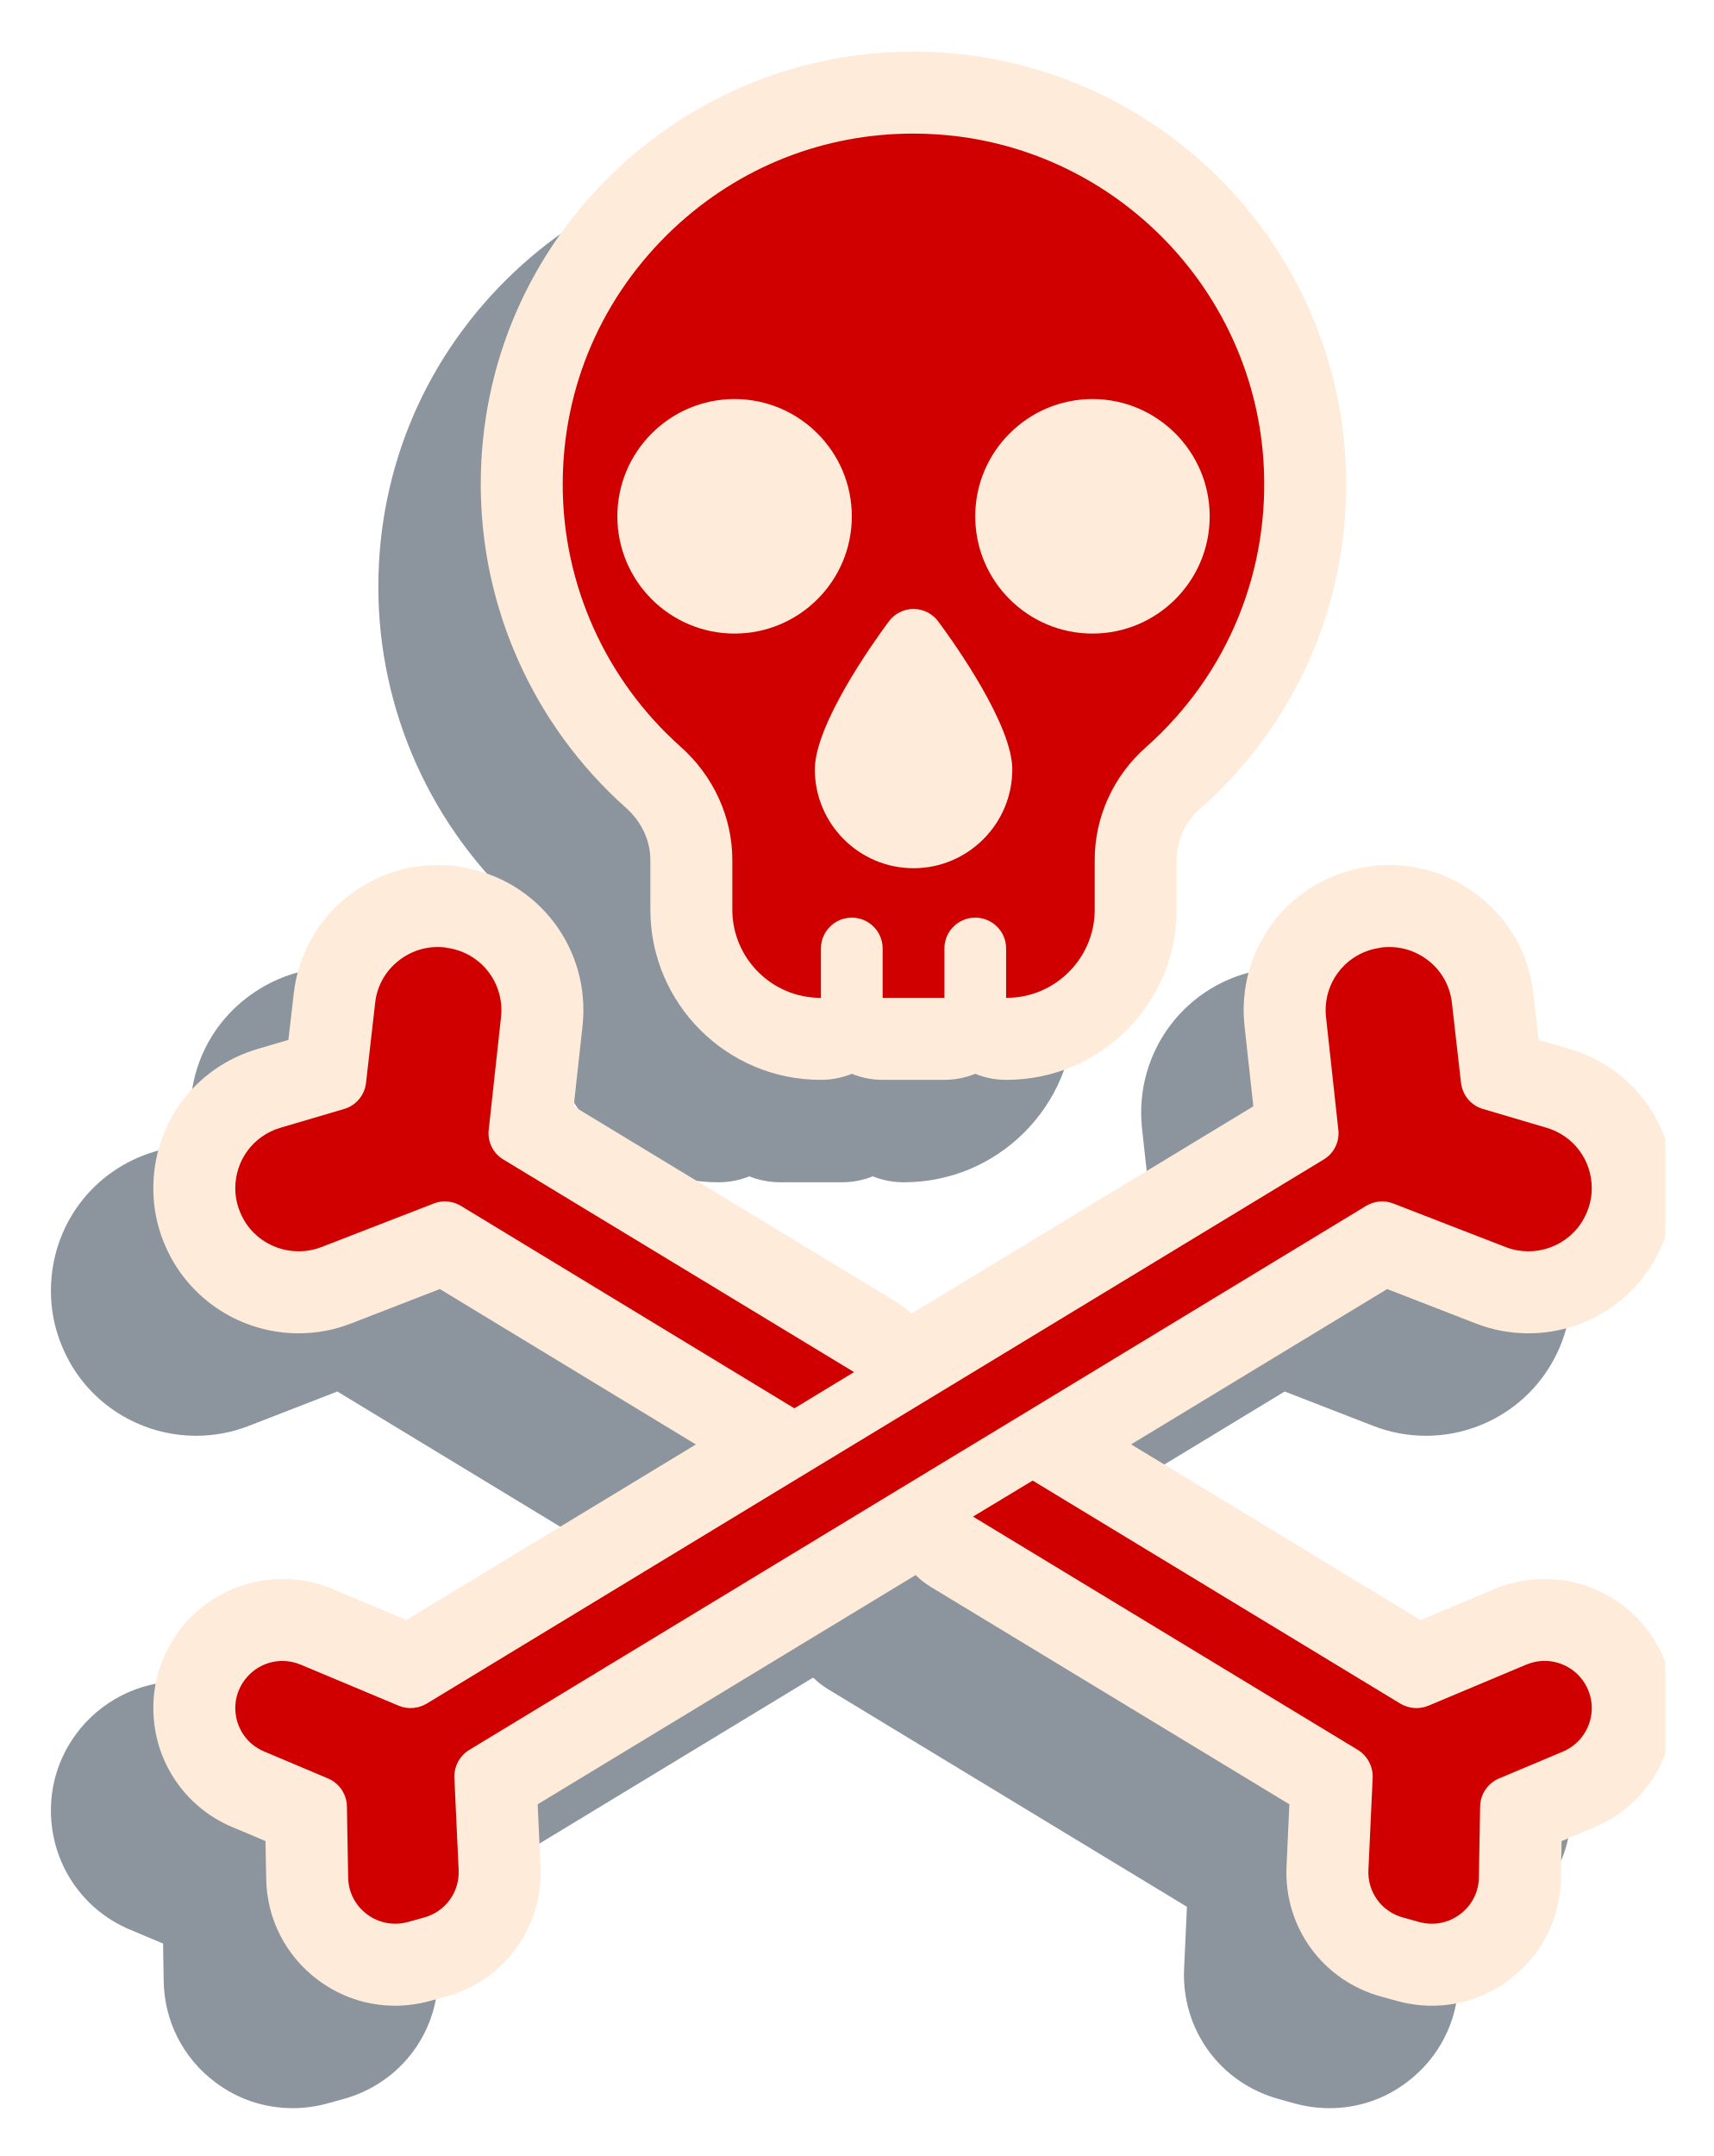
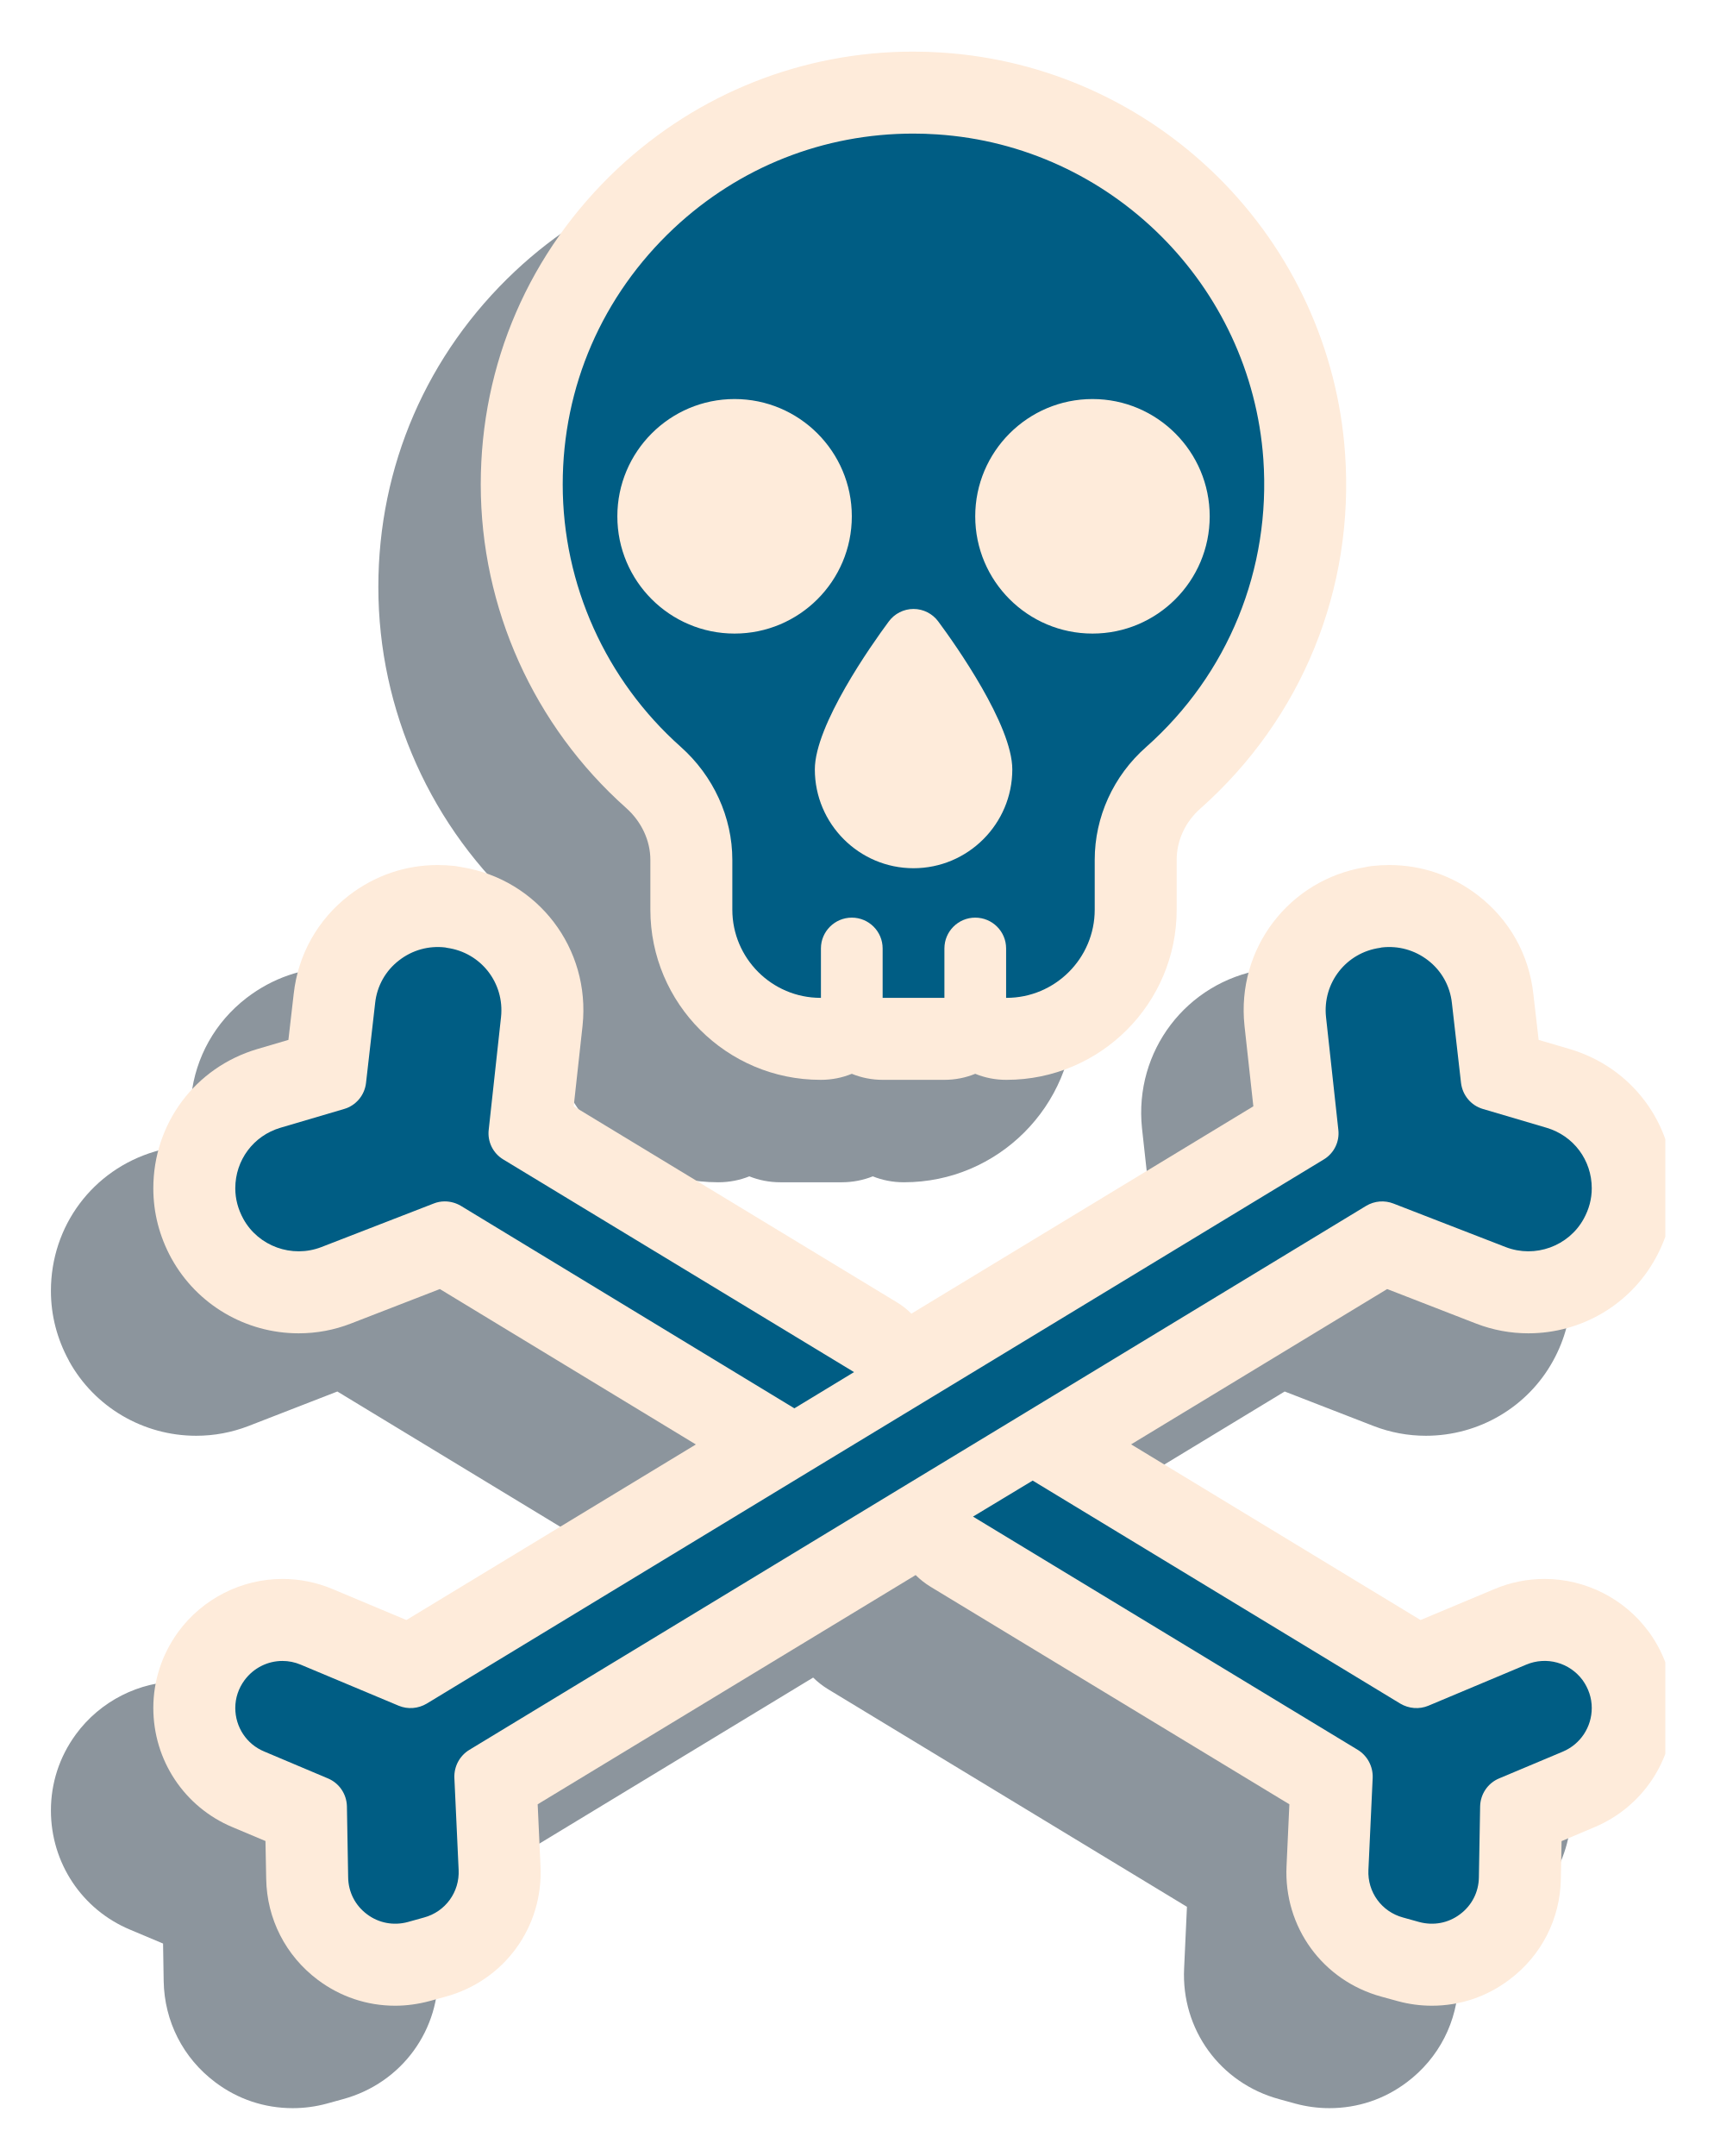
<svg xmlns="http://www.w3.org/2000/svg" width="500" zoomAndPan="magnify" viewBox="428.98 281.73 75.61 95.058" height="629" preserveAspectRatio="xMidYMid meet" version="1.0">
  <defs>
    <filter x="0%" y="0%" width="100%" height="100%" id="0f2955181c">
      <feColorMatrix values="0 0 0 0 1 0 0 0 0 1 0 0 0 0 1 0 0 0 1 0" color-interpolation-filters="sRGB" />
    </filter>
    <g />
    <clipPath id="8293b4067a">
      <path d="M 9 279 L 137 279 L 137 404.77 L 9 404.77 Z M 9 279 " clip-rule="nonzero" />
    </clipPath>
    <clipPath id="cb12c16a13">
      <path d="M 16 272.77 L 143.898 272.77 L 143.898 398 L 16 398 Z M 16 272.77 " clip-rule="nonzero" />
    </clipPath>
    <clipPath id="fd2cf74cd4">
      <rect x="0" width="124" y="0" height="42" />
    </clipPath>
    <clipPath id="e88c69aa80">
      <path d="M 158.836 314.453 L 247.336 314.453 L 247.336 354.953 L 158.836 354.953 Z M 158.836 314.453 " clip-rule="nonzero" />
    </clipPath>
    <clipPath id="96e876844d">
      <path d="M 1 0.453 L 89 0.453 L 89 40.953 L 1 40.953 Z M 1 0.453 " clip-rule="nonzero" />
    </clipPath>
    <clipPath id="4c7d72e039">
      <rect x="0" width="90" y="0" height="41" />
    </clipPath>
    <clipPath id="7960631197">
      <path d="M 532.277 314.453 L 620.777 314.453 L 620.777 354.953 L 532.277 354.953 Z M 532.277 314.453 " clip-rule="nonzero" />
    </clipPath>
    <clipPath id="4dd0fe64b6">
      <path d="M 0.32 0.453 L 88.742 0.453 L 88.742 40.953 L 0.32 40.953 Z M 0.32 0.453 " clip-rule="nonzero" />
    </clipPath>
    <clipPath id="ec0af86390">
      <rect x="0" width="89" y="0" height="41" />
    </clipPath>
    <mask id="8224891640">
      <g filter="url(#0f2955181c)">
        <rect x="-79.2" width="950.4" fill="#000000" y="-61.2" height="734.4" fill-opacity="0.17" />
      </g>
    </mask>
    <clipPath id="0dd7a5bd50">
      <path d="M 0.609 5 L 84 5 L 84 98.457 L 0.609 98.457 Z M 0.609 5 " clip-rule="nonzero" />
    </clipPath>
    <clipPath id="394cd34058">
      <path d="M 5 0.957 L 88.16 0.957 L 88.16 94 L 5 94 Z M 5 0.957 " clip-rule="nonzero" />
    </clipPath>
    <clipPath id="90034587f6">
      <rect x="0" width="89" y="0" height="99" />
    </clipPath>
    <clipPath id="de4fab0a00">
      <path d="M 431.219 324 L 499 324 L 499 374.707 L 431.219 374.707 Z M 431.219 324 " clip-rule="nonzero" />
    </clipPath>
    <clipPath id="c3897b4e3e">
      <path d="M 450 283.957 L 489 283.957 L 489 330 L 450 330 Z M 450 283.957 " clip-rule="nonzero" />
    </clipPath>
    <clipPath id="68b22a6721">
      <path d="M 435 319 L 502.469 319 L 502.469 371 L 435 371 Z M 435 319 " clip-rule="nonzero" />
    </clipPath>
    <mask id="ecb4d88b8d">
      <g filter="url(#0f2955181c)">
        <rect x="-79.2" width="950.4" fill="#000000" y="-61.2" height="734.4" fill-opacity="0.17" />
      </g>
    </mask>
    <clipPath id="8f2087efe9">
      <path d="M 0 0.238 L 46.559 0.238 L 46.559 55.922 L 0 55.922 Z M 0 0.238 " clip-rule="nonzero" />
    </clipPath>
    <clipPath id="37af41a4af">
      <rect x="0" width="47" y="0" height="56" />
    </clipPath>
    <clipPath id="3ff3337fb8">
      <rect x="0" width="47" y="0" height="56" />
    </clipPath>
    <mask id="25f21f1ab3">
      <g filter="url(#0f2955181c)">
        <rect x="-79.2" width="950.4" fill="#000000" y="-61.2" height="734.4" fill-opacity="0.17" />
      </g>
    </mask>
    <clipPath id="d819ec1e09">
      <rect x="0" width="108" y="0" height="62" />
    </clipPath>
    <clipPath id="3ea00875d3">
      <path d="M 0.281 6 L 89 6 L 89 112.785 L 0.281 112.785 Z M 0.281 6 " clip-rule="nonzero" />
    </clipPath>
    <clipPath id="69da394bfc">
      <path d="M 6 0.637 L 93.602 0.637 L 93.602 108 L 6 108 Z M 6 0.637 " clip-rule="nonzero" />
    </clipPath>
    <clipPath id="02f7878e28">
      <path d="M 40.035 11 L 83 11 L 83 54.734 L 40.035 54.734 Z M 40.035 11 " clip-rule="nonzero" />
    </clipPath>
    <clipPath id="c97f081f25">
      <path d="M 42 9.668 L 85.098 9.668 L 85.098 53 L 42 53 Z M 42 9.668 " clip-rule="nonzero" />
    </clipPath>
    <clipPath id="56b8a0cad3">
      <path d="M 40.035 13 L 81 13 L 81 52.812 L 40.035 52.812 Z M 40.035 13 " clip-rule="nonzero" />
    </clipPath>
    <clipPath id="29b9ec01e2">
      <path d="M 42 11.531 L 82.348 11.531 L 82.348 51 L 42 51 Z M 42 11.531 " clip-rule="nonzero" />
    </clipPath>
    <clipPath id="a9035606aa">
      <rect x="0" width="94" y="0" height="114" />
    </clipPath>
  </defs>
  <g id="bad-appraisal-skull">
    <path fill="#8c959d" d="M 468.879 333.859 L 468.855 333.859 C 468.375 333.859 467.914 333.766 467.496 333.598 C 467.074 333.766 466.613 333.859 466.133 333.859 L 463.41 333.859 C 462.926 333.859 462.469 333.766 462.047 333.598 C 461.629 333.766 461.168 333.859 460.688 333.859 L 460.664 333.859 C 456.523 333.859 453.16 330.492 453.16 326.355 L 453.16 324.16 C 453.16 323.309 452.77 322.473 452.086 321.867 C 448.012 318.242 445.676 313.039 445.676 307.598 C 445.676 302.27 447.82 297.32 451.711 293.664 C 455.262 290.332 459.895 288.5 464.762 288.5 C 465.18 288.5 465.605 288.512 466.027 288.539 C 470.621 288.84 474.953 290.797 478.23 294.055 C 481.508 297.309 483.488 301.629 483.816 306.219 C 484.238 312.203 481.914 317.914 477.434 321.887 C 476.766 322.477 476.383 323.301 476.383 324.156 L 476.383 326.355 C 476.383 330.492 473.016 333.859 468.879 333.859 " fill-opacity="1" fill-rule="nonzero" />
    <g clip-path="url(#de4fab0a00)">
      <path fill="#8c959d" d="M 487.648 374.707 C 487.145 374.707 486.641 374.641 486.148 374.508 L 485.426 374.309 C 482.824 373.602 481.105 371.234 481.234 368.547 L 481.359 365.824 L 465.52 356.223 C 465.281 356.078 465.059 355.902 464.863 355.711 L 448.184 365.824 L 448.309 368.547 C 448.438 371.234 446.719 373.602 444.117 374.309 L 443.41 374.504 C 442.91 374.641 442.402 374.707 441.895 374.707 C 440.652 374.707 439.469 374.312 438.477 373.562 C 437.062 372.5 436.234 370.879 436.203 369.105 L 436.176 367.445 L 434.719 366.832 C 432.594 365.945 431.227 363.883 431.227 361.574 C 431.227 360.367 431.602 359.211 432.32 358.227 L 432.328 358.215 C 433.398 356.754 435.117 355.879 436.922 355.879 C 437.68 355.879 438.418 356.027 439.121 356.32 L 442.395 357.695 L 455.168 349.945 L 443.867 343.09 L 439.945 344.613 C 439.203 344.898 438.43 345.043 437.637 345.043 C 435.301 345.043 433.152 343.781 432.027 341.746 L 432.02 341.727 C 431.492 340.758 431.227 339.723 431.227 338.648 C 431.227 335.789 433.066 333.32 435.805 332.504 L 437.188 332.098 L 437.418 330.07 C 437.609 328.336 438.477 326.793 439.859 325.727 C 441.004 324.848 442.355 324.383 443.773 324.383 C 444.027 324.383 444.285 324.398 444.535 324.43 C 444.629 324.441 444.723 324.457 444.816 324.473 L 444.832 324.477 C 448.191 325.023 450.523 328.062 450.168 331.473 L 449.777 335.027 L 464.02 343.664 C 464.262 343.812 464.48 343.984 464.68 344.18 L 479.766 335.027 L 479.375 331.473 C 479.02 328.07 481.34 325.039 484.684 324.48 C 484.789 324.461 484.898 324.441 485.004 324.43 C 485.258 324.398 485.512 324.383 485.766 324.383 C 487.188 324.383 488.539 324.848 489.676 325.719 C 491.066 326.793 491.934 328.336 492.125 330.07 L 492.355 332.102 L 493.727 332.504 C 496.473 333.316 498.316 335.785 498.316 338.648 C 498.316 339.73 498.047 340.773 497.516 341.738 C 496.395 343.777 494.242 345.043 491.902 345.043 C 491.113 345.043 490.336 344.898 489.598 344.613 L 485.672 343.09 L 474.371 349.945 L 487.148 357.695 L 490.406 356.324 C 491.117 356.027 491.859 355.879 492.617 355.879 C 494.418 355.879 496.133 356.746 497.207 358.195 C 497.215 358.211 497.227 358.227 497.238 358.242 C 497.945 359.227 498.316 360.379 498.316 361.574 C 498.316 363.879 496.945 365.945 494.82 366.836 L 493.367 367.445 L 493.34 369.109 C 493.309 370.875 492.48 372.5 491.066 373.562 C 490.074 374.312 488.891 374.707 487.648 374.707 " fill-opacity="1" fill-rule="nonzero" />
    </g>
    <g clip-path="url(#c3897b4e3e)">
      <path fill="#feebda" d="M 456.609 317.344 C 457.289 317.949 457.68 318.785 457.68 319.637 L 457.68 321.832 C 457.68 325.973 461.047 329.34 465.188 329.34 L 465.207 329.34 C 465.691 329.34 466.148 329.246 466.57 329.074 C 466.992 329.246 467.449 329.34 467.93 329.34 L 470.656 329.34 C 471.137 329.34 471.598 329.246 472.016 329.074 C 472.438 329.246 472.895 329.34 473.379 329.34 L 473.398 329.34 C 477.539 329.34 480.906 325.973 480.906 321.832 L 480.906 319.633 C 480.906 318.781 481.285 317.957 481.957 317.367 C 486.434 313.391 488.762 307.68 488.336 301.695 C 488.012 297.109 486.027 292.789 482.754 289.535 C 479.473 286.277 475.145 284.316 470.547 284.02 C 470.129 283.992 469.699 283.977 469.281 283.977 C 464.418 283.977 459.785 285.812 456.234 289.141 C 452.34 292.801 450.195 297.746 450.195 303.074 C 450.195 308.52 452.535 313.719 456.609 317.344 " fill-opacity="1" fill-rule="nonzero" />
    </g>
    <g clip-path="url(#68b22a6721)">
      <path fill="#feebda" d="M 501.727 353.676 C 500.656 352.223 498.941 351.359 497.141 351.359 C 496.379 351.359 495.637 351.508 494.93 351.805 L 491.668 353.172 L 478.895 345.422 L 490.195 338.57 L 494.121 340.094 C 494.859 340.379 495.633 340.523 496.426 340.523 C 498.766 340.523 500.918 339.254 502.035 337.219 C 502.57 336.25 502.84 335.211 502.84 334.125 C 502.84 331.262 500.996 328.793 498.246 327.98 L 496.879 327.578 L 496.645 325.547 C 496.453 323.812 495.59 322.273 494.199 321.199 C 493.062 320.324 491.711 319.863 490.285 319.863 C 490.035 319.863 489.777 319.879 489.527 319.906 C 489.418 319.918 489.312 319.938 489.207 319.961 C 485.863 320.516 483.539 323.551 483.898 326.949 L 484.289 330.508 L 469.199 339.656 C 469.004 339.461 468.785 339.289 468.543 339.145 L 454.297 330.508 L 454.688 326.949 C 455.047 323.543 452.715 320.5 449.355 319.957 L 449.34 319.953 C 449.246 319.934 449.152 319.918 449.059 319.906 C 448.805 319.879 448.551 319.863 448.297 319.863 C 446.875 319.863 445.523 320.324 444.379 321.203 C 443 322.273 442.133 323.812 441.941 325.547 L 441.707 327.578 L 440.328 327.984 C 437.59 328.797 435.746 331.266 435.746 334.125 C 435.746 335.203 436.012 336.238 436.539 337.207 L 436.551 337.227 C 437.676 339.258 439.824 340.523 442.16 340.523 C 442.953 340.523 443.727 340.379 444.469 340.09 L 448.391 338.57 L 459.688 345.426 L 446.914 353.172 L 443.645 351.801 C 442.941 351.508 442.199 351.359 441.445 351.359 C 439.637 351.359 437.922 352.23 436.848 353.691 L 436.84 353.703 C 436.125 354.688 435.746 355.848 435.746 357.051 C 435.746 359.359 437.117 361.422 439.238 362.309 L 440.695 362.922 L 440.727 364.586 C 440.754 366.355 441.586 367.98 443 369.043 C 443.992 369.789 445.176 370.188 446.418 370.188 C 446.926 370.188 447.43 370.117 447.93 369.984 L 448.641 369.789 C 451.238 369.082 452.961 366.715 452.832 364.023 L 452.707 361.301 L 469.387 351.188 C 469.582 351.383 469.801 351.555 470.043 351.703 L 485.879 361.301 L 485.754 364.027 C 485.625 366.715 487.348 369.082 489.945 369.789 L 490.672 369.988 C 491.16 370.121 491.668 370.188 492.168 370.188 C 493.414 370.188 494.594 369.789 495.586 369.039 C 497.004 367.977 497.832 366.355 497.859 364.586 L 497.891 362.926 L 499.34 362.312 C 501.465 361.422 502.84 359.355 502.84 357.051 C 502.84 355.855 502.465 354.703 501.762 353.719 C 501.75 353.703 501.738 353.688 501.727 353.676 " fill-opacity="1" fill-rule="nonzero" />
    </g>
-     <path fill="#d00000" d="M 456.223 304.48 C 456.223 301.625 458.543 299.305 461.395 299.305 C 464.25 299.305 466.57 301.625 466.57 304.48 C 466.57 307.336 464.25 309.652 461.395 309.652 C 458.543 309.652 456.223 307.336 456.223 304.48 Z M 469.293 308.566 C 469.723 308.566 470.133 308.773 470.387 309.121 C 471.156 310.156 473.652 313.695 473.652 315.645 C 473.652 318.047 471.695 320.004 469.293 320.004 C 466.891 320.004 464.938 318.047 464.938 315.645 C 464.938 313.695 467.43 310.156 468.199 309.121 C 468.453 308.773 468.863 308.566 469.293 308.566 Z M 477.191 299.305 C 480.043 299.305 482.363 301.625 482.363 304.48 C 482.363 307.336 480.043 309.652 477.191 309.652 C 474.336 309.652 472.016 307.336 472.016 304.48 C 472.016 301.625 474.336 299.305 477.191 299.305 Z M 459.016 314.645 C 460.465 315.934 461.297 317.754 461.297 319.637 L 461.297 321.832 C 461.297 323.98 463.047 325.723 465.188 325.723 L 465.207 325.723 L 465.207 323.543 C 465.207 322.793 465.82 322.184 466.57 322.184 C 467.32 322.184 467.93 322.793 467.93 323.543 L 467.93 325.723 L 470.656 325.723 L 470.656 323.543 C 470.656 322.793 471.266 322.184 472.016 322.184 C 472.77 322.184 473.379 322.793 473.379 323.543 L 473.379 325.723 L 473.398 325.723 C 475.539 325.723 477.289 323.98 477.289 321.832 L 477.289 319.633 C 477.289 317.75 478.109 315.934 479.555 314.66 C 483.184 311.441 485.07 306.805 484.73 301.953 C 484.457 298.117 482.777 294.66 480.203 292.102 C 477.625 289.539 474.164 287.879 470.324 287.629 C 469.973 287.605 469.625 287.594 469.281 287.594 C 465.332 287.594 461.609 289.062 458.711 291.777 C 455.559 294.742 453.812 298.75 453.812 303.074 C 453.812 307.488 455.711 311.703 459.016 314.645 " fill-opacity="1" fill-rule="nonzero" />
-     <path fill="#d00000" d="M 443.16 336.719 L 448.117 334.797 C 448.273 334.734 448.438 334.703 448.605 334.703 C 448.852 334.703 449.098 334.77 449.316 334.898 L 464.035 343.832 L 466.668 342.234 L 451.188 332.852 C 450.734 332.578 450.484 332.066 450.547 331.539 L 451.09 326.57 C 451.25 325.066 450.203 323.723 448.703 323.516 C 448.676 323.512 448.656 323.504 448.629 323.5 C 447.898 323.414 447.18 323.613 446.594 324.066 C 445.992 324.527 445.617 325.199 445.535 325.949 L 445.133 329.469 C 445.074 330.016 444.691 330.473 444.168 330.625 L 441.359 331.453 C 440.164 331.805 439.363 332.883 439.363 334.125 C 439.363 334.594 439.484 335.047 439.719 335.477 C 440.383 336.68 441.863 337.219 443.16 336.719 " fill-opacity="1" fill-rule="nonzero" />
-     <path fill="#d00000" d="M 496.328 355.141 L 492.012 356.953 C 491.609 357.121 491.148 357.082 490.773 356.859 L 474.551 347.02 L 471.918 348.609 L 488.902 358.902 C 489.324 359.164 489.574 359.633 489.555 360.133 L 489.367 364.195 C 489.32 365.176 489.953 366.043 490.898 366.297 L 491.613 366.496 C 492.238 366.664 492.895 366.543 493.41 366.152 C 493.93 365.766 494.234 365.172 494.242 364.523 L 494.297 361.391 C 494.309 360.852 494.637 360.367 495.133 360.16 L 497.941 358.98 C 498.723 358.652 499.223 357.895 499.223 357.051 C 499.223 356.613 499.082 356.191 498.82 355.824 C 498.246 355.051 497.23 354.762 496.328 355.141 " fill-opacity="1" fill-rule="nonzero" />
-     <path fill="#d00000" d="M 489.27 334.898 C 489.637 334.68 490.078 334.645 490.469 334.797 L 495.426 336.719 C 496.723 337.219 498.203 336.68 498.867 335.473 C 499.102 335.047 499.223 334.594 499.223 334.125 C 499.223 332.883 498.422 331.805 497.223 331.453 L 494.418 330.625 C 493.895 330.473 493.516 330.016 493.453 329.469 L 493.051 325.949 C 492.969 325.199 492.594 324.527 491.996 324.066 C 491.406 323.613 490.688 323.414 489.953 323.5 C 489.93 323.504 489.902 323.512 489.883 323.516 C 488.383 323.723 487.336 325.066 487.496 326.57 L 488.039 331.539 C 488.102 332.066 487.852 332.578 487.398 332.852 L 470 343.402 L 464.746 346.586 L 447.812 356.859 C 447.438 357.082 446.977 357.121 446.574 356.953 L 442.25 355.141 C 441.988 355.031 441.719 354.977 441.445 354.977 C 440.797 354.977 440.172 355.281 439.766 355.832 C 439.504 356.191 439.363 356.613 439.363 357.051 C 439.363 357.895 439.863 358.652 440.641 358.973 L 443.453 360.16 C 443.949 360.367 444.277 360.852 444.289 361.391 L 444.344 364.523 C 444.352 365.172 444.656 365.766 445.176 366.152 C 445.691 366.543 446.352 366.664 446.973 366.496 L 447.688 366.297 C 448.633 366.043 449.266 365.176 449.219 364.195 L 449.031 360.133 C 449.012 359.633 449.262 359.164 449.688 358.902 L 468.586 347.441 L 473.84 344.258 L 489.27 334.898 " fill-opacity="1" fill-rule="nonzero" />
+     <path fill="#005d84" d="M 456.223 304.48 C 456.223 301.625 458.543 299.305 461.395 299.305 C 464.25 299.305 466.57 301.625 466.57 304.48 C 466.57 307.336 464.25 309.652 461.395 309.652 C 458.543 309.652 456.223 307.336 456.223 304.48 Z M 469.293 308.566 C 469.723 308.566 470.133 308.773 470.387 309.121 C 471.156 310.156 473.652 313.695 473.652 315.645 C 473.652 318.047 471.695 320.004 469.293 320.004 C 466.891 320.004 464.938 318.047 464.938 315.645 C 464.938 313.695 467.43 310.156 468.199 309.121 C 468.453 308.773 468.863 308.566 469.293 308.566 Z M 477.191 299.305 C 480.043 299.305 482.363 301.625 482.363 304.48 C 482.363 307.336 480.043 309.652 477.191 309.652 C 474.336 309.652 472.016 307.336 472.016 304.48 C 472.016 301.625 474.336 299.305 477.191 299.305 Z M 459.016 314.645 C 460.465 315.934 461.297 317.754 461.297 319.637 L 461.297 321.832 C 461.297 323.98 463.047 325.723 465.188 325.723 L 465.207 325.723 L 465.207 323.543 C 465.207 322.793 465.82 322.184 466.57 322.184 C 467.32 322.184 467.93 322.793 467.93 323.543 L 467.93 325.723 L 470.656 325.723 L 470.656 323.543 C 470.656 322.793 471.266 322.184 472.016 322.184 C 472.77 322.184 473.379 322.793 473.379 323.543 L 473.379 325.723 L 473.398 325.723 C 475.539 325.723 477.289 323.98 477.289 321.832 L 477.289 319.633 C 477.289 317.75 478.109 315.934 479.555 314.66 C 483.184 311.441 485.07 306.805 484.73 301.953 C 484.457 298.117 482.777 294.66 480.203 292.102 C 477.625 289.539 474.164 287.879 470.324 287.629 C 469.973 287.605 469.625 287.594 469.281 287.594 C 465.332 287.594 461.609 289.062 458.711 291.777 C 455.559 294.742 453.812 298.75 453.812 303.074 C 453.812 307.488 455.711 311.703 459.016 314.645 " fill-opacity="1" fill-rule="nonzero" />
+     <path fill="#005d84" d="M 443.16 336.719 L 448.117 334.797 C 448.273 334.734 448.438 334.703 448.605 334.703 C 448.852 334.703 449.098 334.77 449.316 334.898 L 464.035 343.832 L 466.668 342.234 L 451.188 332.852 C 450.734 332.578 450.484 332.066 450.547 331.539 L 451.09 326.57 C 451.25 325.066 450.203 323.723 448.703 323.516 C 448.676 323.512 448.656 323.504 448.629 323.5 C 447.898 323.414 447.18 323.613 446.594 324.066 C 445.992 324.527 445.617 325.199 445.535 325.949 L 445.133 329.469 C 445.074 330.016 444.691 330.473 444.168 330.625 L 441.359 331.453 C 440.164 331.805 439.363 332.883 439.363 334.125 C 439.363 334.594 439.484 335.047 439.719 335.477 C 440.383 336.68 441.863 337.219 443.16 336.719 " fill-opacity="1" fill-rule="nonzero" />
+     <path fill="#005d84" d="M 496.328 355.141 L 492.012 356.953 C 491.609 357.121 491.148 357.082 490.773 356.859 L 474.551 347.02 L 471.918 348.609 L 488.902 358.902 C 489.324 359.164 489.574 359.633 489.555 360.133 L 489.367 364.195 C 489.32 365.176 489.953 366.043 490.898 366.297 L 491.613 366.496 C 492.238 366.664 492.895 366.543 493.41 366.152 C 493.93 365.766 494.234 365.172 494.242 364.523 L 494.297 361.391 C 494.309 360.852 494.637 360.367 495.133 360.16 L 497.941 358.98 C 498.723 358.652 499.223 357.895 499.223 357.051 C 499.223 356.613 499.082 356.191 498.82 355.824 C 498.246 355.051 497.23 354.762 496.328 355.141 " fill-opacity="1" fill-rule="nonzero" />
+     <path fill="#005d84" d="M 489.27 334.898 C 489.637 334.68 490.078 334.645 490.469 334.797 L 495.426 336.719 C 496.723 337.219 498.203 336.68 498.867 335.473 C 499.102 335.047 499.223 334.594 499.223 334.125 C 499.223 332.883 498.422 331.805 497.223 331.453 L 494.418 330.625 C 493.895 330.473 493.516 330.016 493.453 329.469 L 493.051 325.949 C 492.969 325.199 492.594 324.527 491.996 324.066 C 491.406 323.613 490.688 323.414 489.953 323.5 C 489.93 323.504 489.902 323.512 489.883 323.516 C 488.383 323.723 487.336 325.066 487.496 326.57 L 488.039 331.539 C 488.102 332.066 487.852 332.578 487.398 332.852 L 470 343.402 L 464.746 346.586 L 447.812 356.859 C 447.438 357.082 446.977 357.121 446.574 356.953 L 442.25 355.141 C 441.988 355.031 441.719 354.977 441.445 354.977 C 440.797 354.977 440.172 355.281 439.766 355.832 C 439.504 356.191 439.363 356.613 439.363 357.051 C 439.363 357.895 439.863 358.652 440.641 358.973 L 443.453 360.16 C 443.949 360.367 444.277 360.852 444.289 361.391 L 444.344 364.523 C 444.352 365.172 444.656 365.766 445.176 366.152 C 445.691 366.543 446.352 366.664 446.973 366.496 L 447.688 366.297 C 448.633 366.043 449.266 365.176 449.219 364.195 L 449.031 360.133 C 449.012 359.633 449.262 359.164 449.688 358.902 L 468.586 347.441 L 473.84 344.258 L 489.27 334.898 " fill-opacity="1" fill-rule="nonzero" />
  </g>
</svg>
